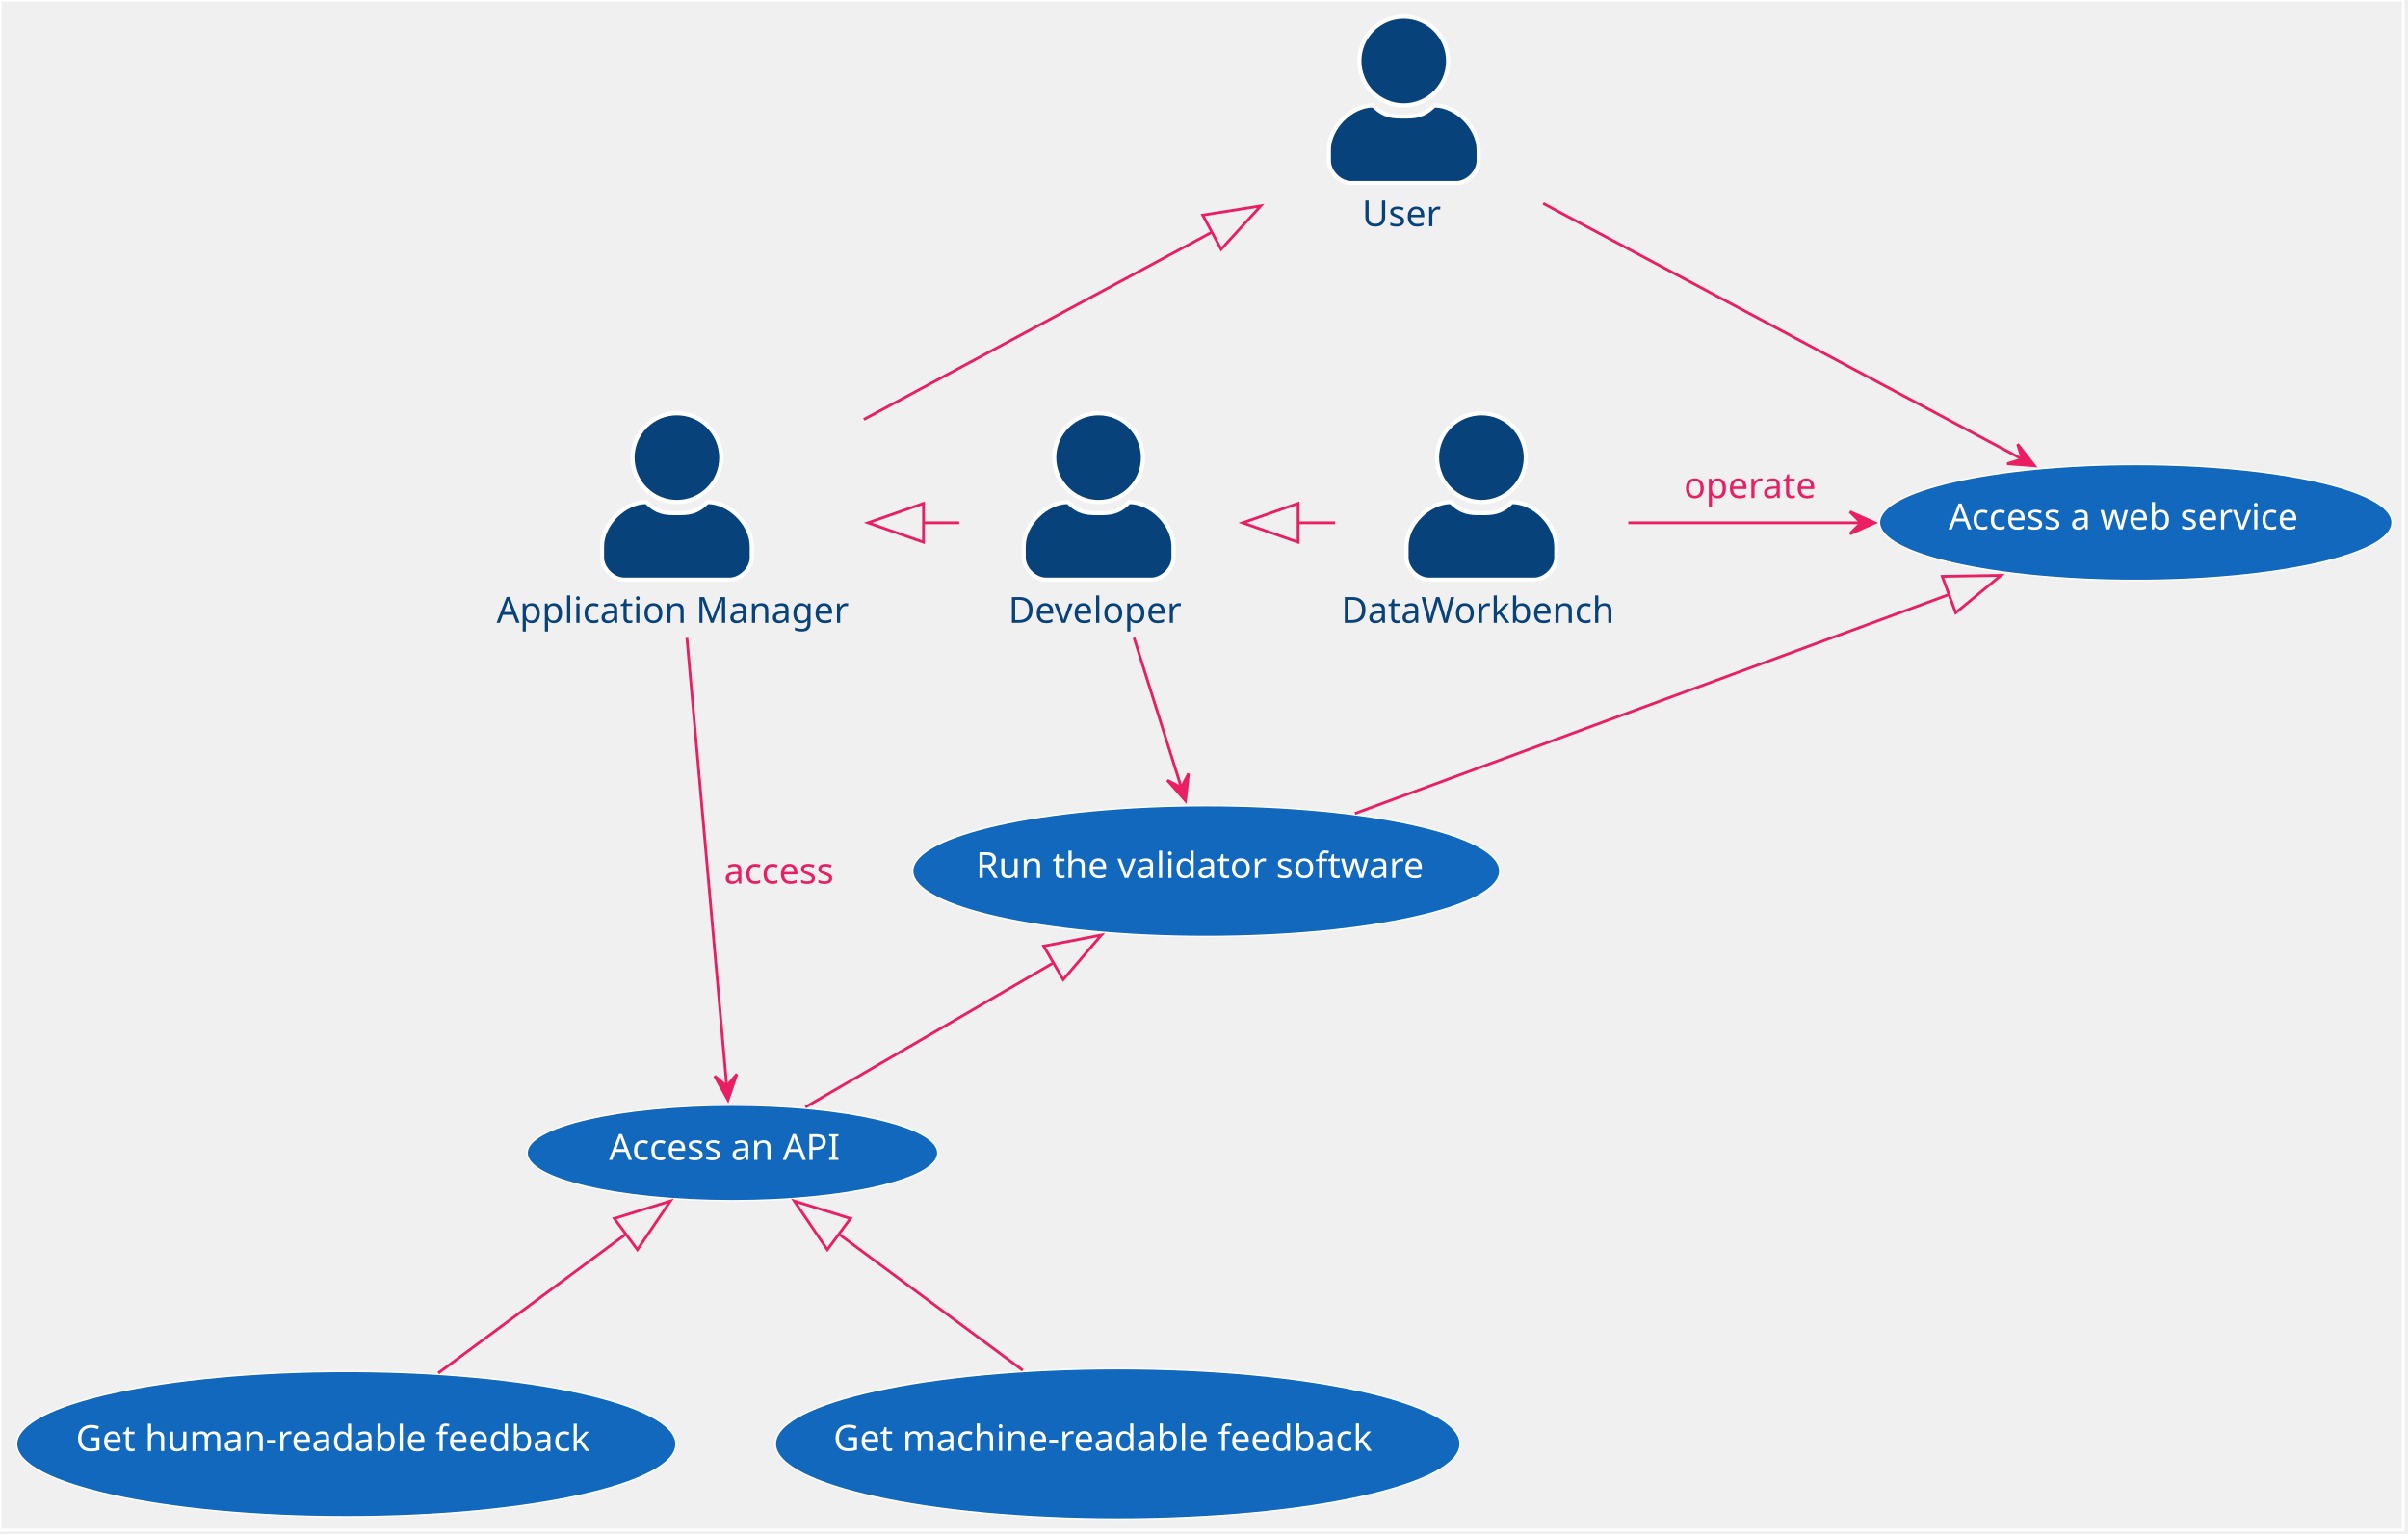
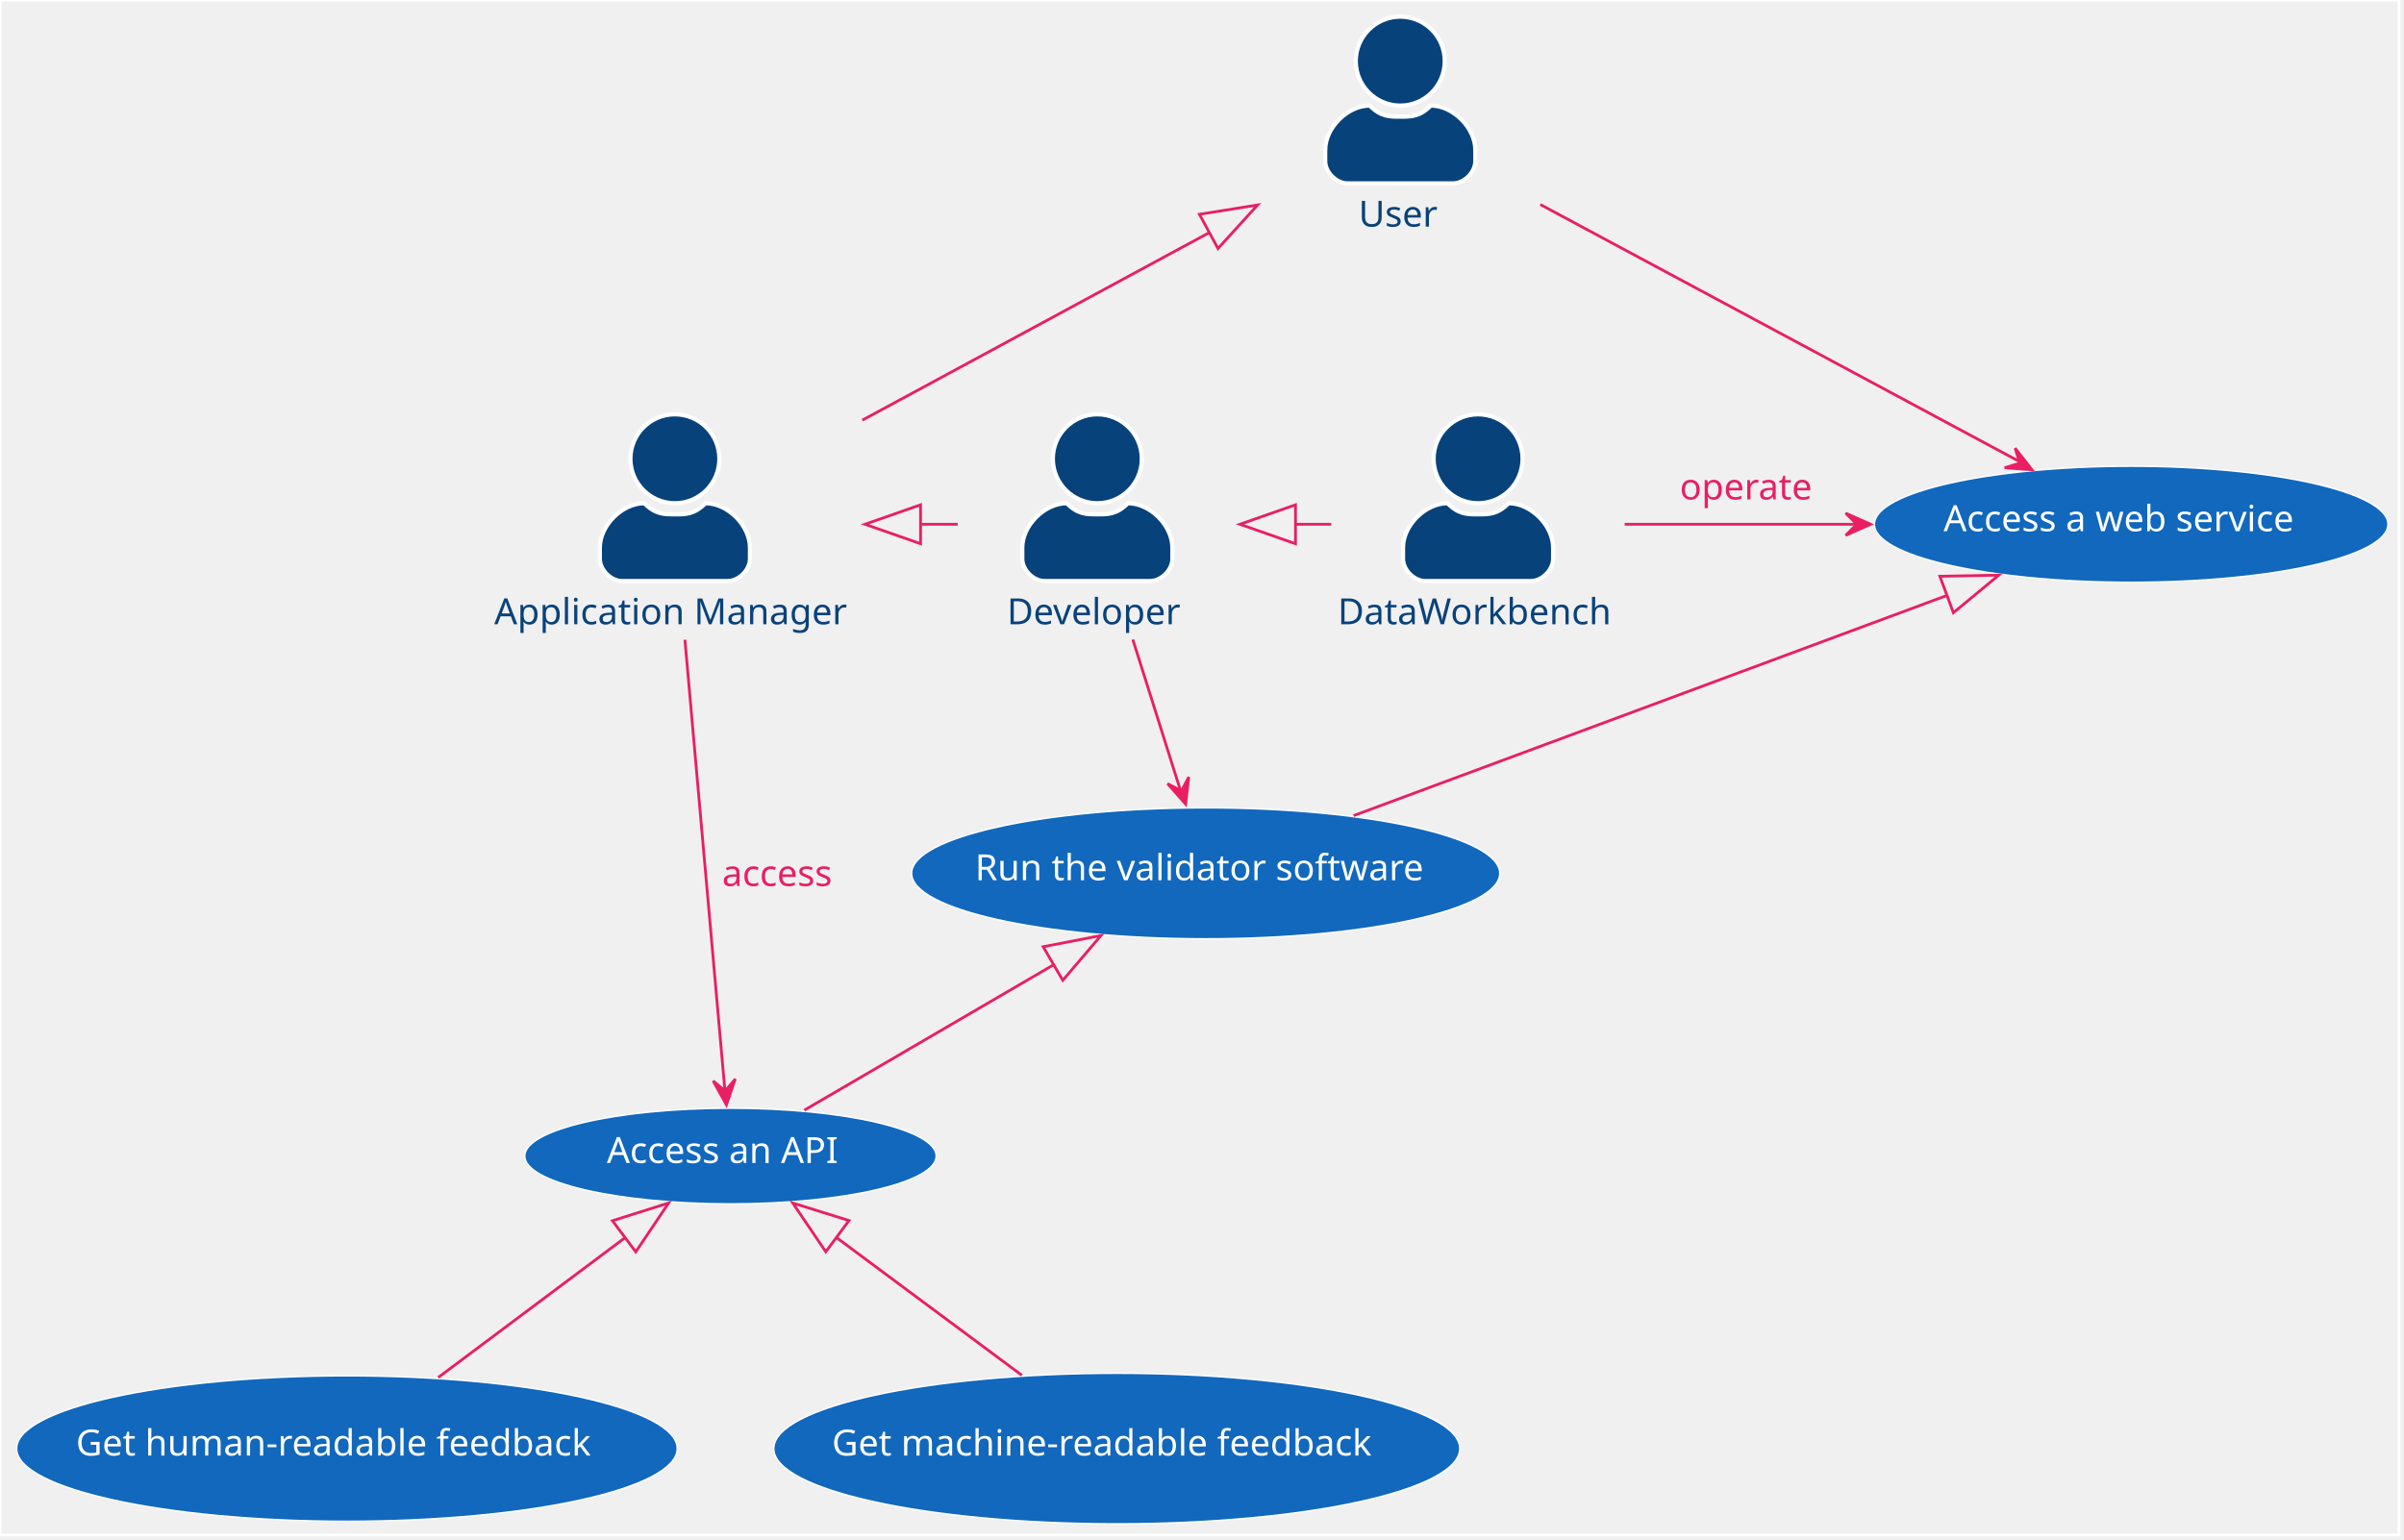
- <svg xmlns="http://www.w3.org/2000/svg" contentStyleType="text/css" height="553px" preserveAspectRatio="none" style="width:868px;height:553px;" version="1.1" viewBox="0 0 868 553" width="868px" zoomAndPan="magnify">
+ <svg xmlns="http://www.w3.org/2000/svg" contentStyleType="text/css" height="554px" preserveAspectRatio="none" style="width:865px;height:554px;" version="1.1" viewBox="0 0 865 554" width="865px" zoomAndPan="magnify">
  <defs />
  <g>
-     <rect fill="none" height="551.663" style="stroke:#FFFFFF;stroke-width:1.0;" width="866.253" x="0" y="0" />
+     <rect fill="none" height="552.463" style="stroke:#FFFFFF;stroke-width:1.0;" width="863.213" x="0" y="0" />
    <g id="elem_user">
-       <ellipse cx="506" cy="22" fill="#08427B" rx="16" ry="16" style="stroke:#FFFFFF;stroke-width:1.5;" />
-       <path d="M506,42 C510,42 513,42 517,38 C525,38 533,46 533,54 L533,58 C533,62 529,66 525,66 L487,66 C483,66 479,62 479,58 L479,54 C479,46 487,38 495,38 C499,42 502,42 506,42 " fill="#08427B" style="stroke:#FFFFFF;stroke-width:1.5;" />
-       <text fill="#08427B" font-family="sans-serif" font-size="13" lengthAdjust="spacing" textLength="30" x="491" y="81.567">User</text>
+       <ellipse cx="503.84" cy="22" fill="#08427B" rx="16" ry="16" style="stroke:#FFFFFF;stroke-width:1.5;" />
+       <path d="M503.84,42 C507.84,42 510.84,42 514.84,38 C522.84,38 530.84,46 530.84,54 L530.84,58 C530.84,62 526.84,66 522.84,66 L484.84,66 C480.84,66 476.84,62 476.84,58 L476.84,54 C476.84,46 484.84,38 492.84,38 C496.84,42 499.84,42 503.84,42 " fill="#08427B" style="stroke:#FFFFFF;stroke-width:1.5;" />
+       <text fill="#08427B" font-family="sans-serif" font-size="13" lengthAdjust="spacing" textLength="30" x="488.84" y="81.567">User</text>
    </g>
    <g id="elem_developer">
-       <ellipse cx="396" cy="165" fill="#08427B" rx="16" ry="16" style="stroke:#FFFFFF;stroke-width:1.5;" />
-       <path d="M396,185 C400,185 403,185 407,181 C415,181 423,189 423,197 L423,201 C423,205 419,209 415,209 L377,209 C373,209 369,205 369,201 L369,197 C369,189 377,181 385,181 C389,185 392,185 396,185 " fill="#08427B" style="stroke:#FFFFFF;stroke-width:1.5;" />
-       <text fill="#08427B" font-family="sans-serif" font-size="13" lengthAdjust="spacing" textLength="65" x="363.5" y="224.567">Developer</text>
+       <ellipse cx="394.84" cy="165.13" fill="#08427B" rx="16" ry="16" style="stroke:#FFFFFF;stroke-width:1.5;" />
+       <path d="M394.84,185.13 C398.84,185.13 401.84,185.13 405.84,181.13 C413.84,181.13 421.84,189.13 421.84,197.13 L421.84,201.13 C421.84,205.13 417.84,209.13 413.84,209.13 L375.84,209.13 C371.84,209.13 367.84,205.13 367.84,201.13 L367.84,197.13 C367.84,189.13 375.84,181.13 383.84,181.13 C387.84,185.13 390.84,185.13 394.84,185.13 " fill="#08427B" style="stroke:#FFFFFF;stroke-width:1.5;" />
+       <text fill="#08427B" font-family="sans-serif" font-size="13" lengthAdjust="spacing" textLength="65" x="362.34" y="224.697">Developer</text>
    </g>
    <g id="elem_appman">
-       <ellipse cx="244" cy="165" fill="#08427B" rx="16" ry="16" style="stroke:#FFFFFF;stroke-width:1.5;" />
-       <path d="M244,185 C248,185 251,185 255,181 C263,181 271,189 271,197 L271,201 C271,205 267,209 263,209 L225,209 C221,209 217,205 217,201 L217,197 C217,189 225,181 233,181 C237,185 240,185 244,185 " fill="#08427B" style="stroke:#FFFFFF;stroke-width:1.5;" />
-       <text fill="#08427B" font-family="sans-serif" font-size="13" lengthAdjust="spacing" textLength="130" x="179" y="224.567">Application Manager</text>
+       <ellipse cx="242.84" cy="165.13" fill="#08427B" rx="16" ry="16" style="stroke:#FFFFFF;stroke-width:1.5;" />
+       <path d="M242.84,185.13 C246.84,185.13 249.84,185.13 253.84,181.13 C261.84,181.13 269.84,189.13 269.84,197.13 L269.84,201.13 C269.84,205.13 265.84,209.13 261.84,209.13 L223.84,209.13 C219.84,209.13 215.84,205.13 215.84,201.13 L215.84,197.13 C215.84,189.13 223.84,181.13 231.84,181.13 C235.84,185.13 238.84,185.13 242.84,185.13 " fill="#08427B" style="stroke:#FFFFFF;stroke-width:1.5;" />
+       <text fill="#08427B" font-family="sans-serif" font-size="13" lengthAdjust="spacing" textLength="130" x="177.84" y="224.697">Application Manager</text>
    </g>
    <g id="elem_dwb">
-       <ellipse cx="534" cy="165" fill="#08427B" rx="16" ry="16" style="stroke:#FFFFFF;stroke-width:1.5;" />
-       <path d="M534,185 C538,185 541,185 545,181 C553,181 561,189 561,197 L561,201 C561,205 557,209 553,209 L515,209 C511,209 507,205 507,201 L507,197 C507,189 515,181 523,181 C527,185 530,185 534,185 " fill="#08427B" style="stroke:#FFFFFF;stroke-width:1.5;" />
-       <text fill="#08427B" font-family="sans-serif" font-size="13" lengthAdjust="spacing" textLength="101" x="483.5" y="224.567">DataWorkbench</text>
+       <ellipse cx="531.84" cy="165.13" fill="#08427B" rx="16" ry="16" style="stroke:#FFFFFF;stroke-width:1.5;" />
+       <path d="M531.84,185.13 C535.84,185.13 538.84,185.13 542.84,181.13 C550.84,181.13 558.84,189.13 558.84,197.13 L558.84,201.13 C558.84,205.13 554.84,209.13 550.84,209.13 L512.84,209.13 C508.84,209.13 504.84,205.13 504.84,201.13 L504.84,197.13 C504.84,189.13 512.84,181.13 520.84,181.13 C524.84,185.13 527.84,185.13 531.84,185.13 " fill="#08427B" style="stroke:#FFFFFF;stroke-width:1.5;" />
+       <text fill="#08427B" font-family="sans-serif" font-size="13" lengthAdjust="spacing" textLength="101" x="481.34" y="224.697">DataWorkbench</text>
    </g>
    <g id="elem_hfeedback">
-       <ellipse cx="124.837" cy="520.667" fill="#1168BD" rx="118.837" ry="26.167" style="stroke:#FFFFFF;stroke-width:0.5;" />
-       <text fill="#FFFFFF" font-family="sans-serif" font-size="13" lengthAdjust="spacing" textLength="195" x="27.337" y="523.168">Get human-readable feedback</text>
+       <ellipse cx="124.837" cy="521.377" fill="#1168BD" rx="118.837" ry="26.167" style="stroke:#FFFFFF;stroke-width:0.5;" />
+       <text fill="#FFFFFF" font-family="sans-serif" font-size="13" lengthAdjust="spacing" textLength="195" x="27.337" y="523.878">Get human-readable feedback</text>
    </g>
    <g id="elem_mfeedback">
-       <ellipse cx="402.908" cy="520.582" fill="#1168BD" rx="123.408" ry="27.082" style="stroke:#FFFFFF;stroke-width:0.5;" />
-       <text fill="#FFFFFF" font-family="sans-serif" font-size="13" lengthAdjust="spacing" textLength="205" x="300.408" y="523.082">Get machine-readable feedback</text>
+       <ellipse cx="401.838" cy="521.382" fill="#1168BD" rx="123.408" ry="27.082" style="stroke:#FFFFFF;stroke-width:0.5;" />
+       <text fill="#FFFFFF" font-family="sans-serif" font-size="13" lengthAdjust="spacing" textLength="205" x="299.338" y="523.882">Get machine-readable feedback</text>
    </g>
    <g id="elem_api">
-       <ellipse cx="264.022" cy="415.704" fill="#1168BD" rx="74.022" ry="17.204" style="stroke:#FFFFFF;stroke-width:0.5;" />
-       <text fill="#FFFFFF" font-family="sans-serif" font-size="13" lengthAdjust="spacing" textLength="89" x="219.522" y="418.205">Access an API</text>
+       <ellipse cx="262.842" cy="416.094" fill="#1168BD" rx="74.022" ry="17.204" style="stroke:#FFFFFF;stroke-width:0.5;" />
+       <text fill="#FFFFFF" font-family="sans-serif" font-size="13" lengthAdjust="spacing" textLength="89" x="218.342" y="418.595">Access an API</text>
    </g>
    <g id="elem_run">
-       <ellipse cx="434.805" cy="314.061" fill="#1168BD" rx="105.805" ry="23.561" style="stroke:#FFFFFF;stroke-width:0.5;" />
-       <text fill="#FFFFFF" font-family="sans-serif" font-size="13" lengthAdjust="spacing" textLength="166" x="351.805" y="316.562">Run the validator software</text>
+       <ellipse cx="433.835" cy="314.331" fill="#1168BD" rx="105.805" ry="23.561" style="stroke:#FFFFFF;stroke-width:0.5;" />
+       <text fill="#FFFFFF" font-family="sans-serif" font-size="13" lengthAdjust="spacing" textLength="166" x="350.835" y="316.832">Run the validator software</text>
    </g>
    <g id="elem_ws">
-       <ellipse cx="769.876" cy="188.375" fill="#1168BD" rx="92.376" ry="20.875" style="stroke:#FFFFFF;stroke-width:0.5;" />
-       <text fill="#FFFFFF" font-family="sans-serif" font-size="13" lengthAdjust="spacing" textLength="135" x="702.376" y="190.876">Access a web service</text>
+       <ellipse cx="766.837" cy="188.695" fill="#1168BD" rx="92.376" ry="20.875" style="stroke:#FFFFFF;stroke-width:0.5;" />
+       <text fill="#FFFFFF" font-family="sans-serif" font-size="13" lengthAdjust="spacing" textLength="135" x="699.337" y="191.196">Access a web service</text>
    </g>
    <g id="link_user_appman">
-       <path d="M437.02,83.62 C398.2,104.52 349.93,130.49 311.37,151.24 " fill="none" id="user-backto-appman" style="stroke:#E91E63;stroke-width:1.0;" />
-       <polygon fill="none" points="433.53,77.55,454.46,74.24,440.17,89.88,433.53,77.55" style="stroke:#E91E63;stroke-width:1.0;" />
+       <path d="M435.14,83.71 C396.57,104.57 348.64,130.49 310.28,151.23 " fill="none" id="user-backto-appman" style="stroke:#E91E63;stroke-width:1.0;" />
+       <polygon fill="none" points="431.59,77.13,452.51,73.78,438.25,89.45,431.59,77.13" style="stroke:#E91E63;stroke-width:1.0;" />
    </g>
    <g id="link_appman_developer">
-       <path d="M332.87,188.5 C337.17,188.5 341.47,188.5 345.76,188.5 " fill="none" id="appman-backto-developer" style="stroke:#E91E63;stroke-width:1.0;" />
-       <polygon fill="none" points="332.9,195.5,312.9,188.5,332.9,181.5,332.9,195.5" style="stroke:#E91E63;stroke-width:1.0;" />
+       <path d="M331.17,188.7 C335.65,188.7 340.12,188.7 344.6,188.7 " fill="none" id="appman-backto-developer" style="stroke:#E91E63;stroke-width:1.0;" />
+       <polygon fill="none" points="331.23,195.7,311.23,188.7,331.23,181.7,331.23,195.7" style="stroke:#E91E63;stroke-width:1.0;" />
    </g>
    <g id="link_developer_dwb">
-       <path d="M467.67,188.5 C472.22,188.5 476.76,188.5 481.3,188.5 " fill="none" id="developer-backto-dwb" style="stroke:#E91E63;stroke-width:1.0;" />
-       <polygon fill="none" points="467.92,195.5,447.92,188.5,467.92,181.5,467.92,195.5" style="stroke:#E91E63;stroke-width:1.0;" />
+       <path d="M466.04,188.7 C470.36,188.7 474.69,188.7 479.01,188.7 " fill="none" id="developer-backto-dwb" style="stroke:#E91E63;stroke-width:1.0;" />
+       <polygon fill="none" points="466.14,195.7,446.14,188.7,466.14,181.7,466.14,195.7" style="stroke:#E91E63;stroke-width:1.0;" />
    </g>
    <g id="link_api_mfeedback">
-       <path d="M302.25,444.85 C323.04,460.25 348.55,479.15 368.69,494.08 " fill="none" id="api-backto-mfeedback" style="stroke:#E91E63;stroke-width:1.0;" />
-       <polygon fill="none" points="298.23,450.58,286.33,433.04,306.56,439.33,298.23,450.58" style="stroke:#E91E63;stroke-width:1.0;" />
+       <path d="M301.09,445.52 C321.94,461.01 347.51,480.01 367.68,495 " fill="none" id="api-backto-mfeedback" style="stroke:#E91E63;stroke-width:1.0;" />
+       <polygon fill="none" points="297.13,450.55,285.25,433,305.48,439.31,297.13,450.55" style="stroke:#E91E63;stroke-width:1.0;" />
    </g>
    <g id="link_api_hfeedback">
-       <path d="M225.75,444.84 C204.5,460.59 178.32,479.99 157.97,495.07 " fill="none" id="api-backto-hfeedback" style="stroke:#E91E63;stroke-width:1.0;" />
-       <polygon fill="none" points="221.44,439.33,241.67,433.04,229.77,450.58,221.44,439.33" style="stroke:#E91E63;stroke-width:1.0;" />
+       <path d="M224.92,445.47 C203.85,461.24 177.89,480.67 157.69,495.79 " fill="none" id="api-backto-hfeedback" style="stroke:#E91E63;stroke-width:1.0;" />
+       <polygon fill="none" points="220.37,439.38,240.58,433,228.76,450.59,220.37,439.38" style="stroke:#E91E63;stroke-width:1.0;" />
    </g>
    <g id="link_run_api">
-       <path d="M380.05,346.97 C349.99,364.46 314.13,385.33 290.31,399.19 " fill="none" id="run-backto-api" style="stroke:#E91E63;stroke-width:1.0;" />
-       <polygon fill="none" points="376.2,341.11,397.01,337.11,383.24,353.22,376.2,341.11" style="stroke:#E91E63;stroke-width:1.0;" />
+       <path d="M379.37,347.1 C349.32,364.63 313.36,385.62 289.41,399.59 " fill="none" id="run-backto-api" style="stroke:#E91E63;stroke-width:1.0;" />
+       <polygon fill="none" points="375.35,340.76,396.15,336.73,382.41,352.85,375.35,340.76" style="stroke:#E91E63;stroke-width:1.0;" />
    </g>
    <g id="link_ws_run">
-       <path d="M702.56,214.36 C639.47,237.62 546.5,271.9 488.41,293.31 " fill="none" id="ws-backto-run" style="stroke:#E91E63;stroke-width:1.0;" />
-       <polygon fill="none" points="700.11,207.81,721.29,207.46,704.95,220.94,700.11,207.81" style="stroke:#E91E63;stroke-width:1.0;" />
+       <path d="M700.58,214.3 C637.9,237.57 545.04,272.04 487.05,293.57 " fill="none" id="ws-backto-run" style="stroke:#E91E63;stroke-width:1.0;" />
+       <polygon fill="none" points="698,207.42,719.18,207.02,702.87,220.54,698,207.42" style="stroke:#E91E63;stroke-width:1.0;" />
    </g>
    <g id="link_user_ws">
-       <path d="M556.28,73.35 C606.45,100.15 682.59,140.82 729.16,165.69 " fill="none" id="user-to-ws" style="stroke:#E91E63;stroke-width:1.0;" />
-       <polygon fill="#E91E63" points="733.35,167.92,727.306,160.144,728.943,165.559,723.528,167.196,733.35,167.92" style="stroke:#E91E63;stroke-width:1.0;" />
+       <path d="M554.23,73.61 C604.5,100.59 680.71,141.48 726.92,166.28 " fill="none" id="user-to-ws" style="stroke:#E91E63;stroke-width:1.0;" />
+       <polygon fill="#E91E63" points="731.13,169.08,725.086,161.304,726.723,166.719,721.308,168.356,731.13,169.08" style="stroke:#E91E63;stroke-width:1.0;" />
    </g>
    <g id="link_appman_api">
-       <path d="M247.6,229.99 C251.81,277.35 258.63,354.09 261.99,391.93 " fill="none" id="appman-to-api" style="stroke:#E91E63;stroke-width:1.0;" />
-       <polygon fill="#E91E63" points="262.41,396.59,265.598,387.271,261.968,391.61,257.629,387.979,262.41,396.59" style="stroke:#E91E63;stroke-width:1.0;" />
-       <text fill="#E91E63" font-family="sans-serif" font-size="13" lengthAdjust="spacing" textLength="44" x="261" y="318.567">access</text>
+       <path d="M246.44,230.26 C250.66,277.9 257.52,355.21 260.87,392.95 " fill="none" id="appman-to-api" style="stroke:#E91E63;stroke-width:1.0;" />
+       <polygon fill="#E91E63" points="261.38,397.66,264.568,388.341,260.938,392.68,256.599,389.049,261.38,397.66" style="stroke:#E91E63;stroke-width:1.0;" />
+       <text fill="#E91E63" font-family="sans-serif" font-size="13" lengthAdjust="spacing" textLength="44" x="259.84" y="318.897">access</text>
    </g>
    <g id="link_developer_run">
-       <path d="M408.77,229.94 C414.34,247.58 420.74,267.86 425.83,283.96 " fill="none" id="developer-to-run" style="stroke:#E91E63;stroke-width:1.0;" />
-       <polygon fill="#E91E63" points="427.33,288.7,428.42,278.912,425.817,283.934,420.795,281.332,427.33,288.7" style="stroke:#E91E63;stroke-width:1.0;" />
+       <path d="M407.61,230.18 C413.28,248.15 419.81,268.86 424.94,285.11 " fill="none" id="developer-to-run" style="stroke:#E91E63;stroke-width:1.0;" />
+       <polygon fill="#E91E63" points="426.62,289.44,427.737,279.655,425.12,284.67,420.105,282.054,426.62,289.44" style="stroke:#E91E63;stroke-width:1.0;" />
    </g>
    <g id="link_dwb_ws">
-       <path d="M586.96,188.5 C611.73,188.5 642.05,188.5 670.83,188.5 " fill="none" id="dwb-to-ws" style="stroke:#E91E63;stroke-width:1.0;" />
-       <polygon fill="#E91E63" points="675.82,188.5,666.82,184.5,670.82,188.5,666.82,192.5,675.82,188.5" style="stroke:#E91E63;stroke-width:1.0;" />
-       <text fill="#E91E63" font-family="sans-serif" font-size="13" lengthAdjust="spacing" textLength="50" x="607" y="179.567">operate</text>
+       <path d="M584.58,188.7 C609.31,188.7 639.62,188.7 668.37,188.7 " fill="none" id="dwb-to-ws" style="stroke:#E91E63;stroke-width:1.0;" />
+       <polygon fill="#E91E63" points="673.1,188.7,664.1,184.7,668.1,188.7,664.1,192.7,673.1,188.7" style="stroke:#E91E63;stroke-width:1.0;" />
+       <text fill="#E91E63" font-family="sans-serif" font-size="13" lengthAdjust="spacing" textLength="50" x="604.4" y="179.767">operate</text>
    </g>
  </g>
</svg>
